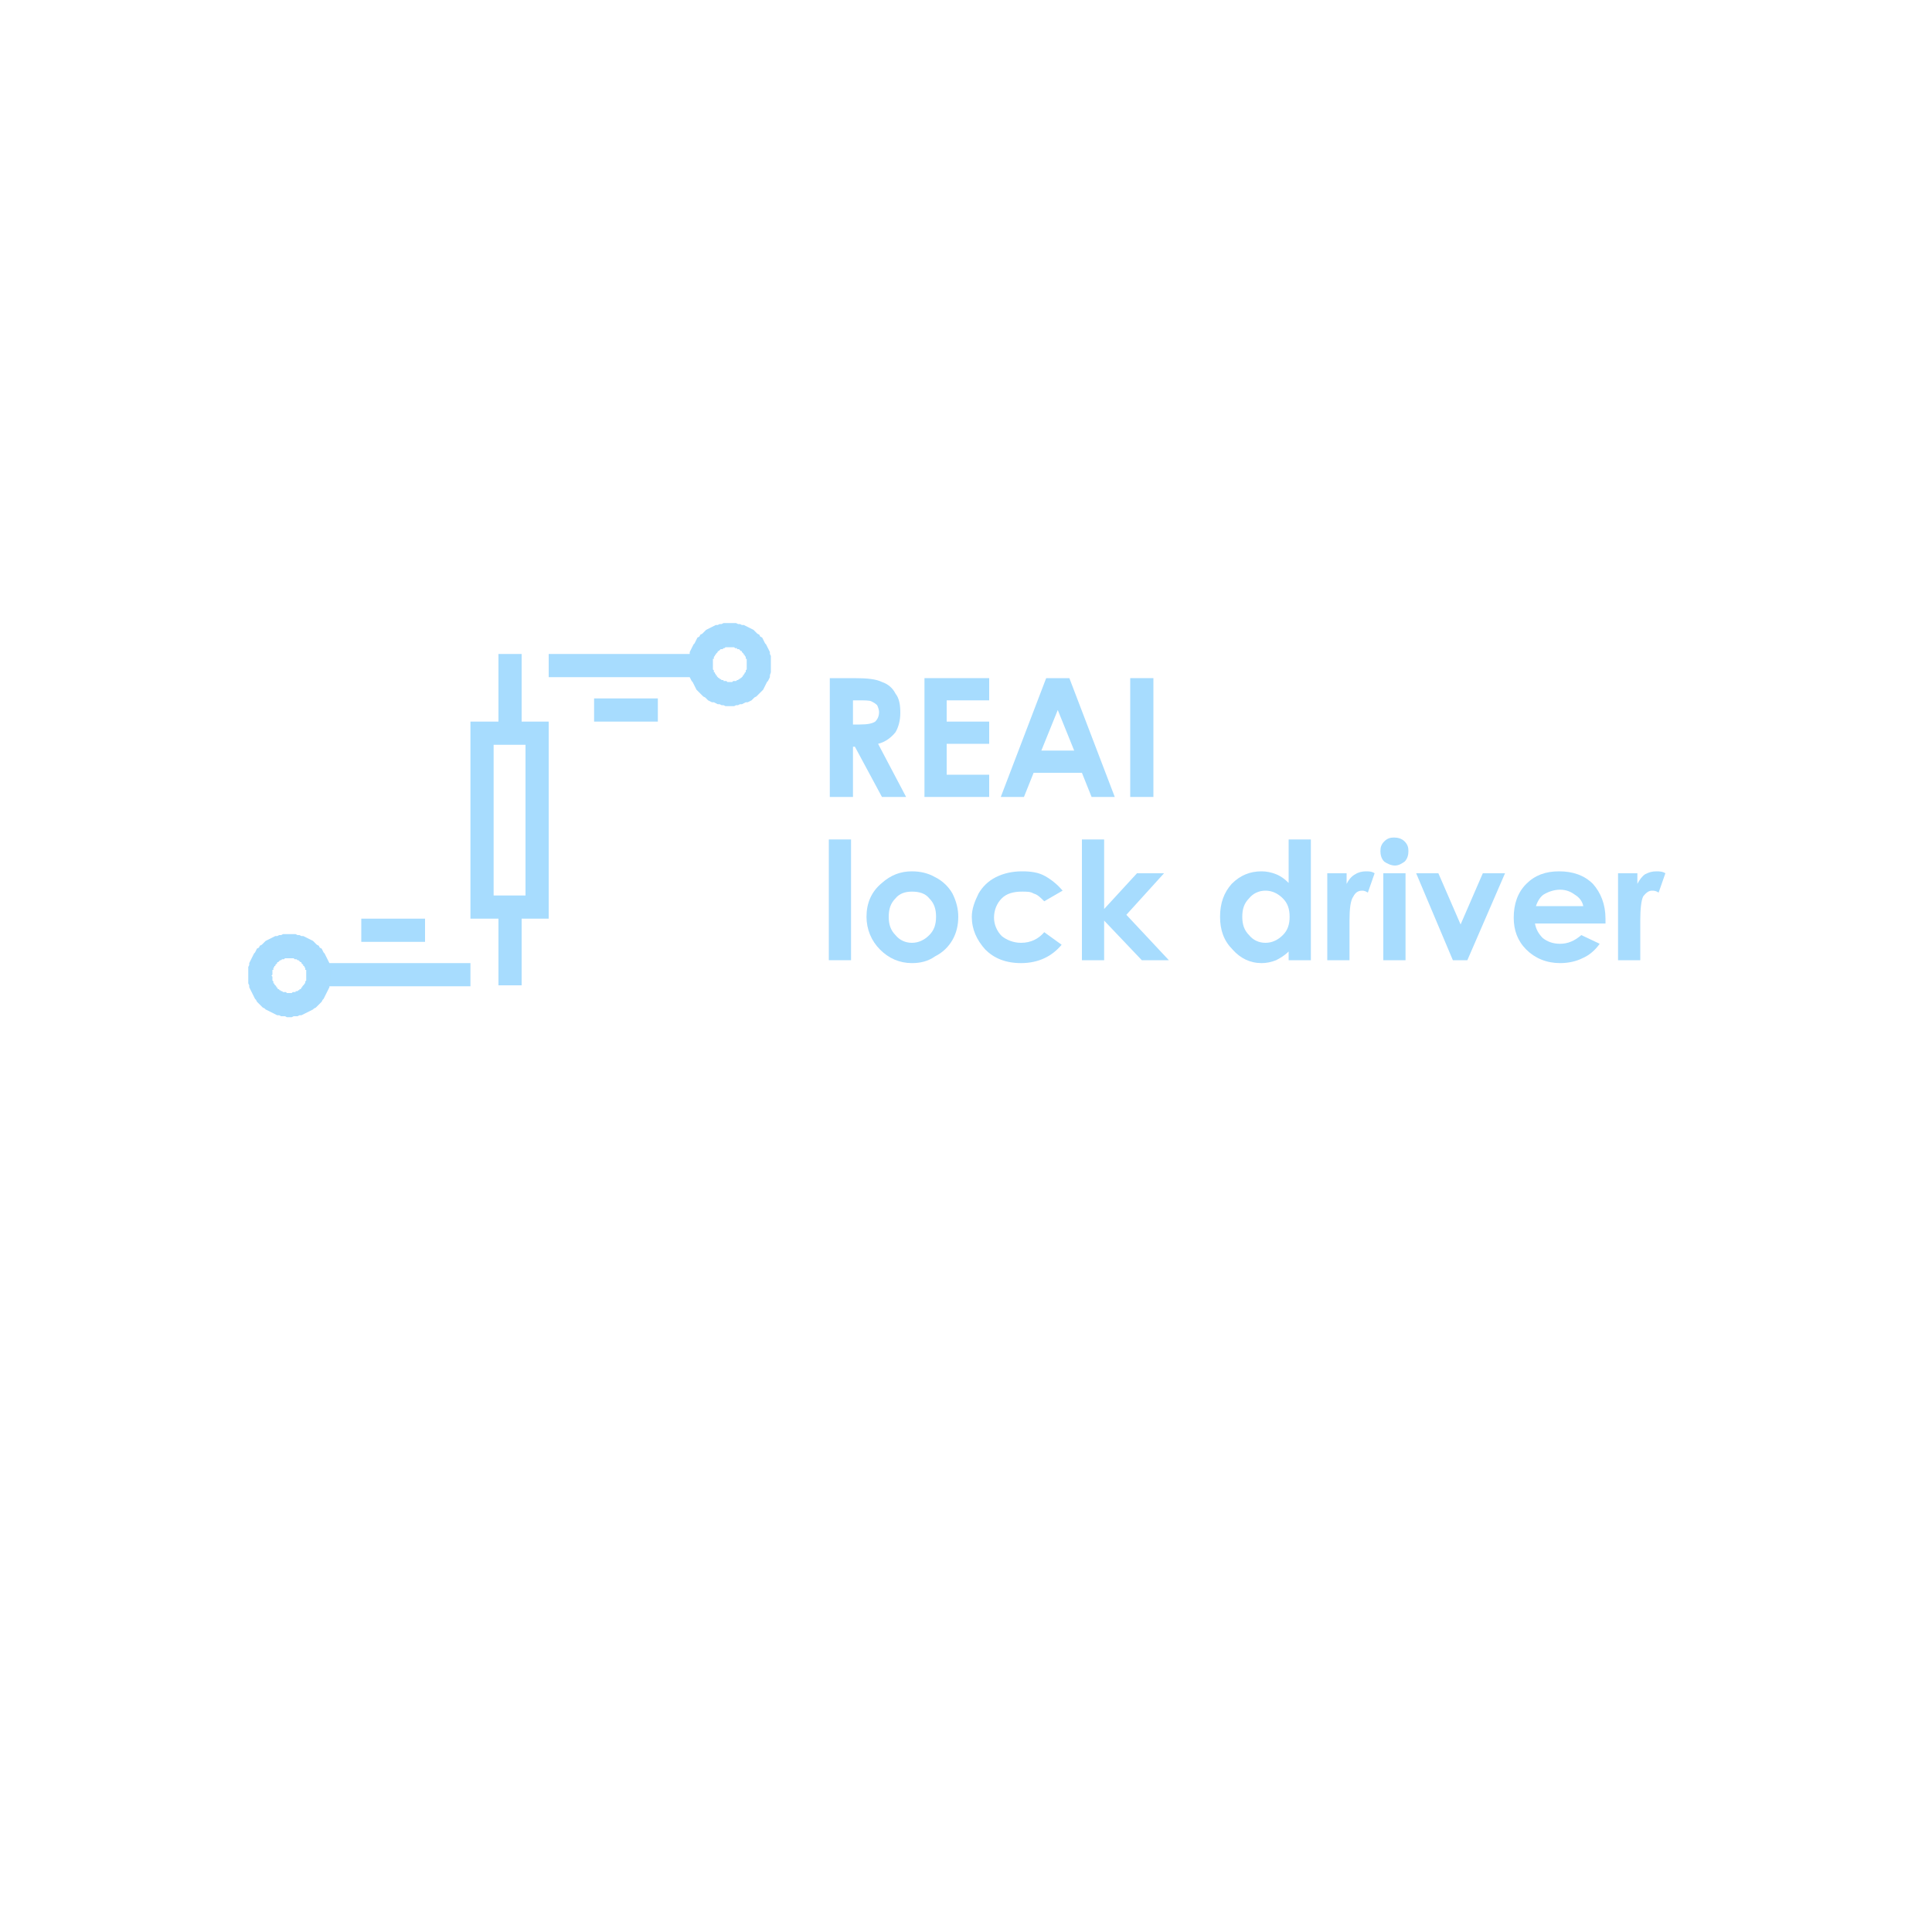
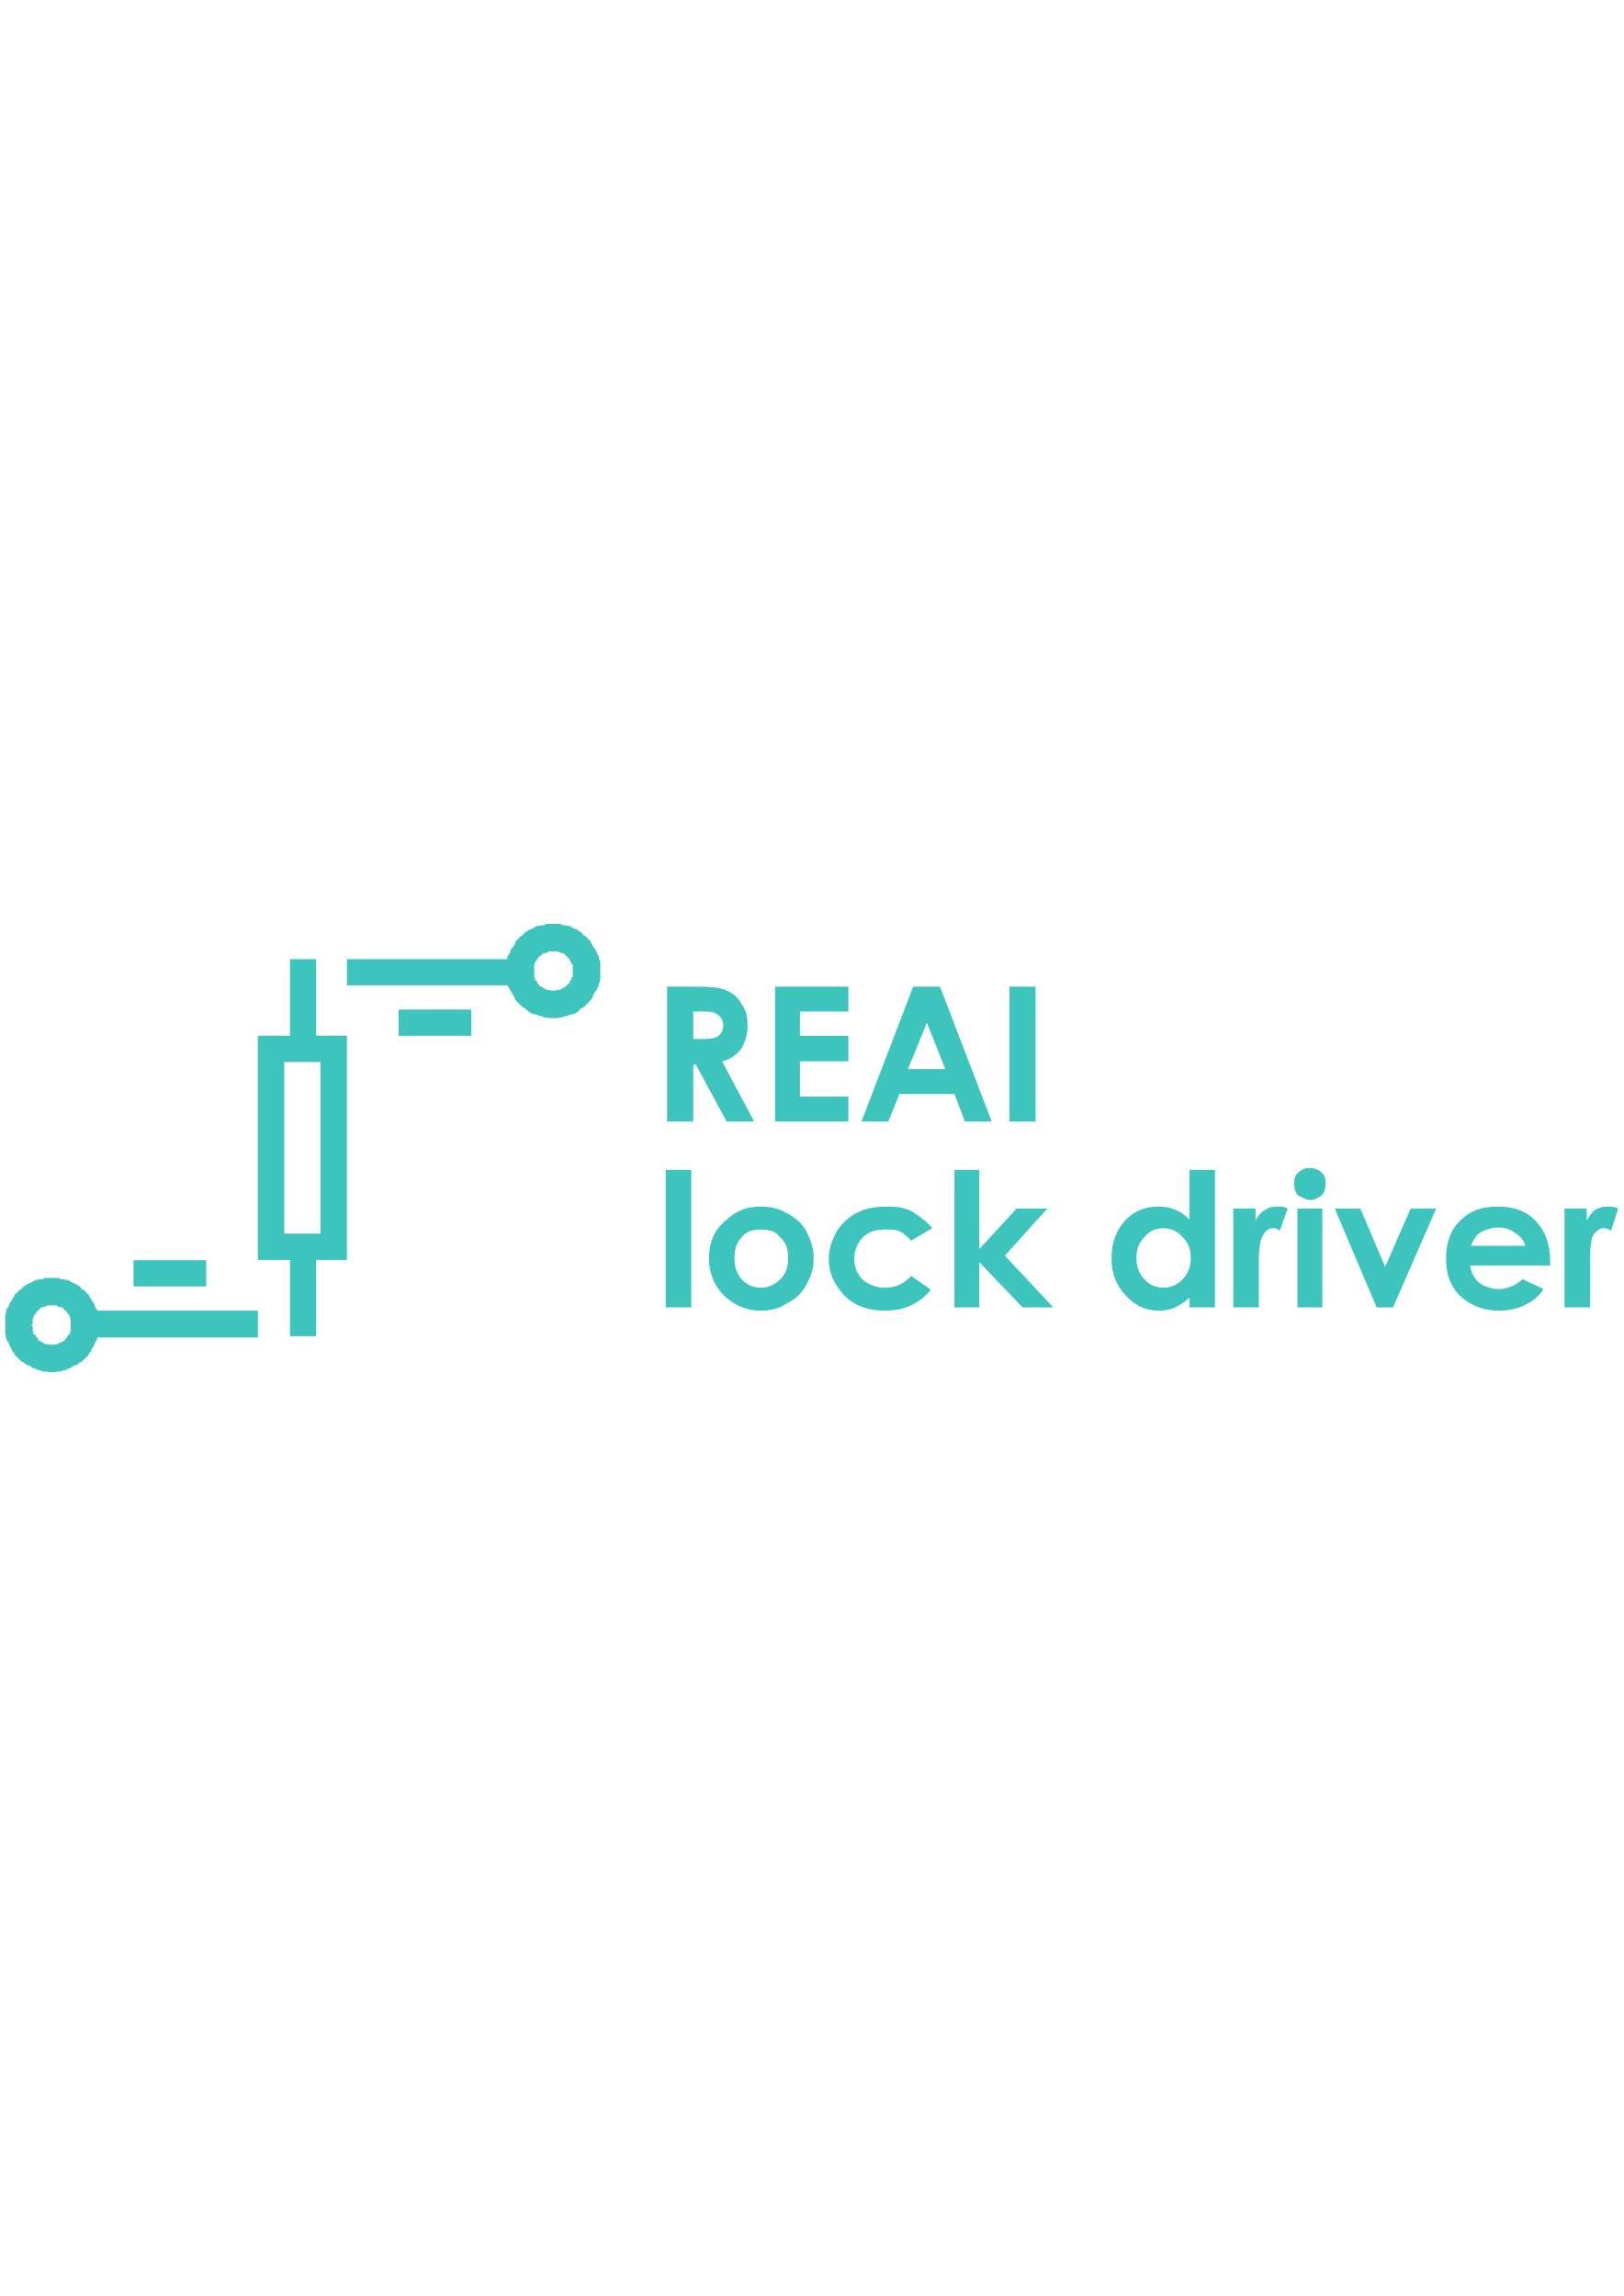
- <svg xmlns="http://www.w3.org/2000/svg" xml:space="preserve" width="2000px" height="2000px" version="1.0" style="shape-rendering:geometricPrecision; text-rendering:geometricPrecision; image-rendering:optimizeQuality; fill-rule:evenodd; clip-rule:evenodd" viewBox="0 0 2000 2000">
+ <svg xmlns="http://www.w3.org/2000/svg" xml:space="preserve" width="2480px" height="3508px" version="1.0" style="shape-rendering:geometricPrecision; text-rendering:geometricPrecision; image-rendering:optimizeQuality; fill-rule:evenodd; clip-rule:evenodd" viewBox="0 0 2480 3507">
  <defs>
    <style type="text/css">
   
-     .str0 {stroke:#A7DCFE;stroke-width:24}
-     .fil1 {fill:none}
-     .fil0 {fill:#A7DCFE;fill-rule:nonzero}
+     .str0 {stroke:#3DC4BD;stroke-width:40.325}
+     .fil1 {fill:none;fill-rule:nonzero}
+     .fil0 {fill:#3DC4BD;fill-rule:nonzero}
   
  </style>
  </defs>
  <g id="Слой_x0020_1">
-     <path class="fil0" d="M859 702l25 0c14,0 23,1 29,4 6,2 11,6 14,12 4,5 5,12 5,20 0,8 -2,15 -5,20 -4,5 -10,10 -18,12l29 55 -25 0 -28 -52 -2 0 0 52 -24 0 0 -123zm24 48l7 0c8,0 13,-1 16,-3 2,-2 4,-5 4,-10 0,-2 -1,-5 -2,-7 -2,-2 -4,-3 -6,-4 -2,-1 -7,-1 -13,-1l-6 0 0 25z" />
-     <polygon id="1" class="fil0" points="957,702 1024,702 1024,725 980,725 980,747 1024,747 1024,770 980,770 980,802 1024,802 1024,825 957,825 " />
-     <path id="2" class="fil0" d="M1083 702l24 0 47 123 -24 0 -10 -25 -50 0 -10 25 -24 0 47 -123zm12 33l-17 42 34 0 -17 -42z" />
-     <polygon id="3" class="fil0" points="1170,702 1194,702 1194,825 1170,825 " />
-     <polygon class="fil0" points="858,869 881,869 881,994 858,994 " />
-     <path id="1" class="fil0" d="M944 902c9,0 17,2 24,6 8,4 14,10 18,17 4,8 6,16 6,24 0,9 -2,17 -6,24 -4,7 -10,13 -18,17 -7,5 -15,7 -24,7 -13,0 -24,-5 -33,-14 -9,-9 -14,-21 -14,-34 0,-14 5,-26 16,-35 9,-8 19,-12 31,-12zm0 21c-7,0 -13,2 -17,7 -5,5 -7,11 -7,19 0,8 2,14 7,19 4,5 10,8 17,8 7,0 13,-3 18,-8 5,-5 7,-11 7,-19 0,-8 -2,-14 -7,-19 -4,-5 -10,-7 -18,-7z" />
-     <path id="2" class="fil0" d="M1100 922l-19 11c-4,-4 -7,-7 -11,-8 -3,-2 -7,-2 -12,-2 -9,0 -16,2 -21,7 -5,5 -8,12 -8,20 0,7 3,14 8,19 5,4 12,7 20,7 10,0 18,-4 24,-11l18 13c-10,12 -24,19 -42,19 -16,0 -28,-5 -37,-14 -9,-10 -14,-21 -14,-34 0,-8 3,-16 7,-24 4,-7 10,-13 18,-17 8,-4 17,-6 27,-6 9,0 17,1 24,5 7,4 13,9 18,15z" />
-     <polygon id="3" class="fil0" points="1120,869 1143,869 1143,941 1177,904 1205,904 1166,947 1210,994 1182,994 1143,953 1143,994 1120,994 " />
-     <path id="4" class="fil0" d="M1334 869l23 0 0 125 -23 0 0 -9c-4,4 -9,7 -13,9 -5,2 -10,3 -15,3 -12,0 -22,-5 -30,-14 -9,-9 -13,-20 -13,-34 0,-14 4,-25 12,-34 9,-9 19,-13 31,-13 5,0 10,1 15,3 5,2 9,5 13,9l0 -45zm-24 53c-7,0 -13,3 -17,8 -5,5 -7,11 -7,19 0,8 2,14 7,19 4,5 10,8 17,8 7,0 13,-3 18,-8 5,-5 7,-11 7,-19 0,-8 -2,-14 -7,-19 -5,-5 -11,-8 -18,-8z" />
-     <path id="5" class="fil0" d="M1374 904l20 0 0 11c2,-4 5,-8 9,-10 3,-2 7,-3 11,-3 3,0 6,0 9,2l-7 20c-3,-2 -5,-2 -6,-2 -4,0 -7,2 -9,6 -3,4 -4,13 -4,25l0 5 0 36 -23 0 0 -90z" />
-     <path id="6" class="fil0" d="M1443 867c4,0 8,1 11,4 3,3 4,6 4,10 0,4 -1,8 -4,11 -3,2 -6,4 -10,4 -4,0 -8,-2 -11,-4 -3,-3 -4,-7 -4,-11 0,-4 1,-7 4,-10 3,-3 6,-4 10,-4zm-11 37l23 0 0 90 -23 0 0 -90z" />
-     <polygon id="7" class="fil0" points="1466,904 1489,904 1512,957 1535,904 1558,904 1519,994 1504,994 " />
-     <path id="8" class="fil0" d="M1662 956l-73 0c1,6 4,11 8,15 5,4 11,6 18,6 8,0 15,-3 22,-9l19 9c-5,7 -11,12 -18,15 -6,3 -14,5 -23,5 -14,0 -26,-5 -35,-14 -9,-9 -13,-20 -13,-33 0,-14 4,-26 13,-35 9,-9 20,-13 34,-13 14,0 26,4 35,13 8,9 13,21 13,36l0 5zm-23 -18c-1,-5 -4,-9 -9,-12 -4,-3 -9,-5 -15,-5 -6,0 -12,2 -17,5 -3,2 -6,6 -8,12l49 0z" />
-     <path id="9" class="fil0" d="M1675 904l20 0 0 11c2,-4 5,-8 8,-10 4,-2 7,-3 12,-3 2,0 6,0 9,2l-7 20c-3,-2 -5,-2 -7,-2 -3,0 -6,2 -9,6 -2,4 -3,13 -3,25l0 5 0 36 -23 0 0 -90z" />
-     <g>
-       <polygon class="fil0" points="540,759 516,759 516,677 540,677 " />
-     </g>
-     <g>
-       <polygon class="fil0" points="540,1020 516,1020 516,939 540,939 " />
-     </g>
-     <rect class="fil1 str0" x="499" y="759" width="57" height="180" />
-     <g>
-       <polygon class="fil0" points="328,997 487,997 487,1021 328,1021 " />
-     </g>
-     <g>
-       <path class="fil0" d="M257 1010l24 0 0 0 1 1 0 1 0 0 0 1 0 1 0 1 1 1 0 1 0 1 1 0 0 1 1 1 0 0 1 1 0 1 1 0 0 1 1 1 1 0 0 1 1 0 1 1 1 0 0 0 1 1 1 0 1 0 1 0 1 1 1 0 1 0 0 0 0 25 -2 0 -2 -1 -2 0 -2 0 -2 -1 -2 0 -2 -1 -2 -1 -2 -1 -2 -1 -2 -1 -2 -1 -1 -1 -2 -1 -1 -1 -2 -2 -1 -1 -2 -2 -1 -2 -1 -1 -1 -2 -1 -2 -1 -2 -1 -2 -1 -2 -1 -2 0 -2 -1 -2 0 -2 0 -2 0 -2 0 -2 0 0zm42 -43l0 25 0 0 0 0 -1 0 -1 0 -1 0 -1 0 -1 1 -1 0 -1 0 0 0 -1 1 -1 0 -1 1 0 0 -1 1 -1 0 0 1 -1 1 0 0 -1 1 0 1 -1 0 0 1 -1 1 0 1 0 1 -1 0 0 1 0 1 0 1 0 1 0 1 -1 1 -24 0 0 -2 0 -3 0 -2 0 -2 1 -2 0 -2 1 -2 1 -2 1 -2 1 -2 1 -2 1 -1 1 -2 1 -2 2 -1 1 -2 2 -1 1 -1 2 -2 1 -1 2 -1 2 -1 2 -1 2 -1 2 -1 2 0 2 -1 2 0 2 -1 2 0 2 0 2 0 0 0zm43 43l-25 0 0 0 0 -1 0 -1 0 -1 0 -1 0 -1 0 -1 -1 0 0 -1 0 -1 -1 -1 0 -1 -1 0 0 -1 -1 -1 0 0 -1 -1 0 -1 -1 0 -1 -1 0 0 -1 -1 -1 0 -1 -1 -1 0 0 0 -1 0 -1 -1 -1 0 -1 0 -1 0 -1 0 -1 0 0 -25 3 0 2 0 2 0 2 1 2 0 2 1 2 0 2 1 2 1 2 1 2 1 2 1 1 1 2 2 1 1 2 1 1 2 2 1 1 2 1 2 1 1 1 2 1 2 1 2 1 2 1 2 0 2 1 2 0 2 0 2 0 3 0 2 0 0zm-43 43l0 -25 0 0 1 0 1 0 1 0 1 -1 1 0 1 0 1 0 0 -1 1 0 1 0 1 -1 1 0 0 -1 1 0 1 -1 0 -1 1 0 0 -1 1 -1 0 0 1 -1 0 -1 1 0 0 -1 0 -1 1 -1 0 -1 0 -1 0 -1 0 0 0 -1 0 -1 25 0 0 2 0 2 0 2 0 2 -1 2 0 2 -1 2 -1 2 -1 2 -1 2 -1 2 -1 2 -1 1 -1 2 -2 2 -1 1 -2 2 -1 1 -2 1 -1 1 -2 1 -2 1 -2 1 -2 1 -2 1 -2 1 -2 0 -2 1 -2 0 -2 0 -2 1 -3 0 0 0z" />
-     </g>
-     <g>
-       <polygon class="fil0" points="440,951 440,975 374,975 374,951 " />
-     </g>
-     <g>
-       <polygon class="fil0" points="727,701 568,701 568,677 727,677 " />
-     </g>
-     <g>
-       <path class="fil0" d="M798 688l-25 0 0 0 0 -1 0 -1 0 -1 0 -1 0 -1 0 -1 -1 0 0 -1 0 -1 -1 -1 0 -1 -1 0 0 -1 -1 -1 0 0 -1 -1 0 -1 -1 0 -1 -1 0 0 -1 -1 -1 0 -1 0 0 -1 -1 0 -1 0 -1 -1 -1 0 -1 0 -1 0 -1 0 0 0 0 -25 2 0 2 0 2 0 2 1 2 0 2 1 2 0 2 1 2 1 2 1 2 1 2 1 1 1 2 2 1 1 2 1 1 2 2 1 1 2 1 2 1 2 1 1 1 2 1 2 1 2 1 2 0 2 1 2 0 2 0 2 0 3 0 2 0 0zm-42 43l0 -25 0 0 0 0 1 0 1 0 1 -1 1 0 1 0 1 0 1 -1 0 0 1 0 1 -1 1 0 0 -1 1 0 1 -1 0 0 1 -1 0 -1 1 0 0 -1 1 -1 0 -1 1 0 0 -1 0 -1 1 -1 0 -1 0 -1 0 0 0 -1 0 -1 0 -1 25 0 0 2 0 2 0 2 0 2 -1 3 0 2 -1 2 -1 2 -1 1 -1 2 -1 2 -1 2 -1 2 -1 1 -2 2 -1 1 -2 2 -1 1 -2 1 -1 1 -2 2 -2 1 -2 1 -2 0 -2 1 -2 1 -2 0 -2 1 -2 0 -2 1 -2 0 -2 0 0 0zm-43 -43l25 0 0 0 0 1 0 1 0 1 0 0 0 1 0 1 1 1 0 1 0 1 1 0 0 1 1 1 0 1 1 0 0 1 1 1 0 0 1 1 1 0 0 1 1 0 1 1 1 0 1 0 0 1 1 0 1 0 1 0 1 1 1 0 1 0 1 0 0 25 -3 0 -2 0 -2 -1 -2 0 -2 -1 -2 0 -2 -1 -2 -1 -2 0 -2 -1 -2 -1 -2 -2 -1 -1 -2 -1 -1 -1 -2 -2 -1 -1 -2 -2 -1 -1 -1 -2 -1 -2 -1 -2 -1 -2 -1 -1 -1 -2 -1 -2 0 -2 -1 -3 0 -2 0 -2 0 -2 0 -2 0 0zm43 -43l0 25 0 0 -1 0 -1 0 -1 0 -1 0 -1 0 -1 1 -1 0 0 0 -1 1 -1 0 -1 0 -1 1 0 0 -1 1 -1 0 0 1 -1 1 0 0 -1 1 0 1 -1 0 0 1 -1 1 0 1 0 1 -1 0 0 1 0 1 0 1 0 1 0 1 0 1 -25 0 0 -2 0 -3 0 -2 0 -2 1 -2 0 -2 1 -2 1 -2 1 -2 1 -2 1 -1 1 -2 1 -2 1 -2 2 -1 1 -2 2 -1 1 -1 2 -2 1 -1 2 -1 2 -1 2 -1 2 -1 2 -1 2 0 2 -1 2 0 2 -1 2 0 2 0 3 0 0 0z" />
-     </g>
-     <g>
-       <polygon class="fil0" points="615,747 615,723 681,723 681,747 " />
+     <g id="_2280544100704">
+       <path class="fil0" d="M1019 1507l42 0c24,0 39,1 49,6 10,4 18,11 23,21 7,8 9,20 9,33 0,14 -4,25 -9,34 -6,8 -16,17 -30,20l49 92 -42 0 -47 -87 -4 0 0 87 -40 0 0 -206zm40 80l12 0c14,0 22,-1 27,-5 3,-3 7,-8 7,-16 0,-4 -2,-9 -4,-12 -3,-4 -6,-5 -10,-7 -3,-2 -11,-2 -22,-2l-10 0 0 42 0 0z" />
+       <polygon id="_1" class="fil0" points="1184,1507 1296,1507 1296,1545 1222,1545 1222,1582 1296,1582 1296,1621 1222,1621 1222,1675 1296,1675 1296,1713 1184,1713 " />
+       <path id="_2" class="fil0" d="M1395 1507l41 0 79 206 -41 0 -16 -42 -84 0 -17 42 -41 0 79 -206zm21 55l-29 71 57 0 -28 -71z" />
+       <polygon id="_3" class="fil0" points="1542,1507 1582,1507 1582,1713 1542,1713 " />
+       <polygon class="fil0" points="1017,1787 1056,1787 1056,1997 1017,1997 " />
+       <path id="_1_0" class="fil0" d="M1162 1843c15,0 28,3 40,10 14,7 24,17 30,28 7,14 11,27 11,41 0,15 -4,28 -11,40 -6,12 -16,22 -30,29 -12,8 -25,11 -40,11 -22,0 -40,-8 -56,-23 -15,-15 -23,-35 -23,-57 0,-24 8,-44 27,-59 15,-14 32,-20 52,-20l0 0zm0 35c-12,0 -22,3 -29,12 -8,8 -11,18 -11,32 0,13 3,23 11,32 7,8 17,13 29,13 12,0 22,-5 30,-13 9,-9 12,-19 12,-32 0,-14 -3,-24 -12,-32 -7,-9 -17,-12 -30,-12z" />
+       <path id="_2_1" class="fil0" d="M1424 1876l-32 19c-7,-7 -12,-12 -18,-14 -5,-3 -12,-3 -21,-3 -15,0 -26,3 -35,12 -8,8 -13,20 -13,33 0,12 5,24 13,32 9,7 20,12 34,12 17,0 30,-7 40,-18l30 21c-17,21 -40,32 -70,32 -27,0 -47,-8 -62,-23 -16,-17 -24,-35 -24,-57 0,-14 5,-27 12,-41 7,-11 17,-21 30,-28 13,-7 29,-10 45,-10 16,0 29,1 41,8 11,7 22,15 30,25l0 0z" />
+       <polygon id="_3_2" class="fil0" points="1458,1787 1496,1787 1496,1908 1553,1846 1600,1846 1535,1918 1609,1997 1562,1997 1496,1928 1496,1997 1458,1997 " />
+       <path id="_4" class="fil0" d="M1817 1787l39 0 0 210 -39 0 0 -15c-7,7 -15,12 -22,15 -8,4 -17,5 -25,5 -20,0 -37,-8 -50,-23 -15,-15 -22,-34 -22,-57 0,-24 7,-42 20,-57 15,-16 32,-22 52,-22 8,0 17,1 25,5 9,3 15,8 22,15l0 -76 0 0zm-40 89c-12,0 -22,5 -29,14 -8,8 -12,18 -12,32 0,13 4,23 12,32 7,8 17,13 29,13 12,0 22,-5 30,-13 8,-9 12,-19 12,-32 0,-14 -4,-24 -12,-32 -8,-9 -18,-14 -30,-14z" />
+       <path id="_5" class="fil0" d="M1884 1846l34 0 0 19c3,-7 8,-14 15,-17 5,-4 12,-5 19,-5 5,0 10,0 15,3l-12 34c-5,-4 -8,-4 -10,-4 -7,0 -12,4 -15,10 -5,7 -7,22 -7,42l0 9 0 60 -39 0 0 -151 0 0z" />
+       <path id="_6" class="fil0" d="M2000 1784c7,0 14,2 19,7 5,5 6,10 6,16 0,7 -1,14 -6,19 -5,3 -10,7 -17,7 -7,0 -13,-4 -19,-7 -5,-5 -6,-12 -6,-19 0,-6 1,-11 6,-16 6,-5 11,-7 17,-7zm-18 62l38 0 0 151 -38 0 0 -151z" />
+       <polygon id="_7" class="fil0" points="2039,1846 2078,1846 2116,1935 2155,1846 2194,1846 2128,1997 2103,1997 " />
+       <path id="_8" class="fil0" d="M2368 1933l-122 0c1,11 6,19 13,26 8,6 19,10 30,10 14,0 25,-5 37,-15l32 15c-8,12 -18,20 -30,25 -10,5 -24,8 -39,8 -23,0 -43,-8 -59,-23 -15,-15 -21,-34 -21,-56 0,-23 6,-43 21,-58 16,-16 34,-22 58,-22 23,0 43,6 58,22 14,15 22,35 22,60l0 8zm-38 -30c-2,-8 -7,-15 -16,-20 -6,-5 -15,-8 -25,-8 -10,0 -20,3 -28,8 -5,3 -10,10 -14,20l83 0 0 0z" />
+       <path id="_9" class="fil0" d="M2390 1846l34 0 0 19c3,-7 8,-14 13,-17 7,-4 12,-5 20,-5 4,0 10,0 15,3l-11 34c-5,-4 -9,-4 -12,-4 -5,0 -10,4 -15,10 -4,7 -5,22 -5,42l0 9 0 60 -39 0 0 -151z" />
+       <g>
+         <polygon class="fil0" points="483,1602 443,1602 443,1465 483,1465 " />
+       </g>
+       <g>
+         <polygon class="fil0" points="483,2041 443,2041 443,1905 483,1905 " />
+       </g>
+       <rect class="fil1 str0" x="414" y="1602" width="95.77" height="302.432" />
+       <g>
+         <polygon class="fil0" points="127,2002 394,2002 394,2043 127,2043 " />
+       </g>
+       <g>
+         <path class="fil0" d="M8 2024l40 0 0 0 2 2 0 2 0 0 0 1 0 2 0 2 1 1 0 2 0 2 2 0 0 1 2 2 0 0 1 2 0 1 2 0 0 2 2 2 1 0 0 1 2 0 2 2 1 0 0 0 2 2 2 0 1 0 2 0 2 1 1 0 2 0 0 0 0 42 -3 0 -4 -1 -3 0 -3 0 -4 -2 -3 0 -3 -2 -4 -1 -3 -2 -3 -2 -4 -1 -3 -2 -2 -2 -3 -1 -2 -2 -3 -3 -2 -2 -3 -3 -2 -4 -2 -1 -1 -4 -2 -3 -2 -4 -1 -3 -2 -3 -2 -4 0 -3 -1 -3 0 -4 0 -3 0 -3 0 -4 0 0 0 0zm70 -72l0 42 0 0 0 0 -2 0 -1 0 -2 0 -2 0 -1 2 -2 0 -2 0 0 0 -1 1 -2 0 -2 2 0 0 -1 2 -2 0 0 1 -2 2 0 0 -1 2 0 1 -2 0 0 2 -2 2 0 1 0 2 -1 0 0 2 0 2 0 1 0 2 0 2 -2 1 -40 0 0 -3 0 -5 0 -4 0 -3 1 -3 0 -4 2 -3 2 -3 1 -4 2 -3 2 -3 1 -2 2 -3 2 -4 3 -2 2 -3 3 -2 2 -1 3 -4 2 -1 3 -2 4 -2 3 -1 3 -2 4 -2 3 0 3 -1 4 0 3 -2 3 0 4 0 3 0 0 0 0 0zm72 72l-42 0 0 0 0 -1 0 -2 0 -2 0 -1 0 -2 0 -2 -1 0 0 -2 0 -1 -2 -2 0 -2 -2 0 0 -1 -1 -2 0 0 -2 -2 0 -1 -2 0 -1 -2 0 0 -2 -2 -2 0 -1 -1 -2 0 0 0 -2 0 -1 -2 -2 0 -2 0 -1 0 -2 0 -2 0 0 -42 5 0 4 0 3 0 3 2 4 0 3 1 3 0 4 2 3 2 3 1 4 2 3 2 2 1 3 4 2 1 3 2 2 3 3 2 2 4 2 3 1 2 2 3 2 3 1 4 2 3 2 3 0 4 1 3 0 3 0 4 0 5 0 3 0 0 0 0zm-72 72l0 -42 0 0 2 0 2 0 1 0 2 -1 2 0 1 0 2 0 0 -2 2 0 1 0 2 -2 2 0 0 -1 1 0 2 -2 0 -2 2 0 0 -1 1 -2 0 0 2 -2 0 -1 2 0 0 -2 0 -2 1 -1 0 -2 0 -2 0 -1 0 0 0 -2 0 -2 42 0 0 4 0 3 0 3 0 4 -1 3 0 3 -2 4 -2 3 -1 3 -2 4 -2 3 -1 4 -2 1 -2 4 -3 3 -2 2 -3 3 -2 2 -3 1 -2 2 -3 2 -4 1 -3 2 -3 2 -4 1 -3 2 -3 0 -4 2 -3 0 -3 0 -4 1 -5 0 0 0 0 0z" />
+       </g>
+       <g>
+         <polygon class="fil0" points="315,1925 315,1965 204,1965 204,1925 " />
+       </g>
+       <g>
+         <polygon class="fil0" points="797,1505 530,1505 530,1465 797,1465 " />
+       </g>
+       <g>
+         <path class="fil0" d="M917 1483l-42 0 0 0 0 -1 0 -2 0 -2 0 -2 0 -1 0 -2 -2 0 0 -2 0 -1 -2 -2 0 -2 -1 0 0 -1 -2 -2 0 0 -2 -2 0 -1 -2 0 -1 -2 0 0 -2 -2 -2 0 -1 0 0 -1 -2 0 -2 0 -1 -2 -2 0 -2 0 -1 0 -2 0 0 0 0 -42 3 0 4 0 3 0 3 2 4 0 3 1 4 0 3 2 3 2 4 1 3 2 3 2 2 1 3 4 2 1 3 2 2 3 3 2 2 4 2 3 1 3 2 2 2 3 2 4 1 3 2 3 0 4 2 3 0 3 0 4 0 5 0 3 0 0 0 0zm-71 72l0 -42 0 0 0 0 2 0 1 0 2 -1 2 0 1 0 2 0 2 -2 0 0 1 0 2 -2 2 0 0 -1 1 0 2 -2 0 0 2 -2 0 -1 2 0 0 -2 1 -2 0 -1 2 0 0 -2 0 -2 2 -1 0 -2 0 -2 0 0 0 -1 0 -2 0 -2 42 0 0 4 0 3 0 3 0 4 -2 5 0 3 -2 3 -1 4 -2 1 -2 4 -2 3 -1 4 -2 3 -2 2 -3 3 -2 2 -3 3 -2 2 -3 1 -2 2 -3 3 -3 2 -4 2 -3 0 -3 1 -4 2 -3 0 -4 2 -3 0 -3 1 -4 0 -3 0 0 0 0 0zm-72 -72l42 0 0 0 0 2 0 2 0 1 0 0 0 2 0 2 1 1 0 2 0 2 2 0 0 1 2 2 0 2 1 0 0 1 2 2 0 0 2 2 2 0 0 1 1 0 2 2 2 0 1 0 0 2 2 0 2 0 1 0 2 1 2 0 1 0 2 0 0 42 -5 0 -3 0 -4 -1 -3 0 -3 -2 -4 0 -3 -2 -4 -1 -3 0 -3 -2 -4 -2 -3 -3 -2 -2 -3 -1 -2 -2 -3 -3 -2 -2 -3 -3 -2 -2 -1 -3 -2 -4 -2 -3 -2 -4 -1 -1 -2 -4 -2 -3 0 -3 -1 -5 0 -4 0 -3 0 -3 0 -4 0 0 0 0zm72 -72l0 42 0 0 -2 0 -1 0 -2 0 -2 0 -1 0 -2 2 -2 0 0 0 -1 1 -2 0 -2 0 -1 2 0 0 -2 2 -2 0 0 1 -2 2 0 0 -1 2 0 1 -2 0 0 2 -2 2 0 1 0 2 -1 0 0 2 0 1 0 2 0 2 0 2 0 1 -42 0 0 -3 0 -5 0 -4 0 -3 1 -3 0 -4 2 -3 2 -3 1 -4 2 -3 2 -2 2 -3 1 -3 2 -4 3 -2 2 -3 3 -2 2 -1 3 -4 2 -1 3 -2 4 -2 3 -1 3 -2 4 -2 3 0 4 -1 3 0 3 -2 4 0 3 0 5 0 0 0 0 0z" />
+       </g>
+       <g>
+         <polygon class="fil0" points="609,1582 609,1542 720,1542 720,1582 " />
+       </g>
    </g>
  </g>
</svg>
